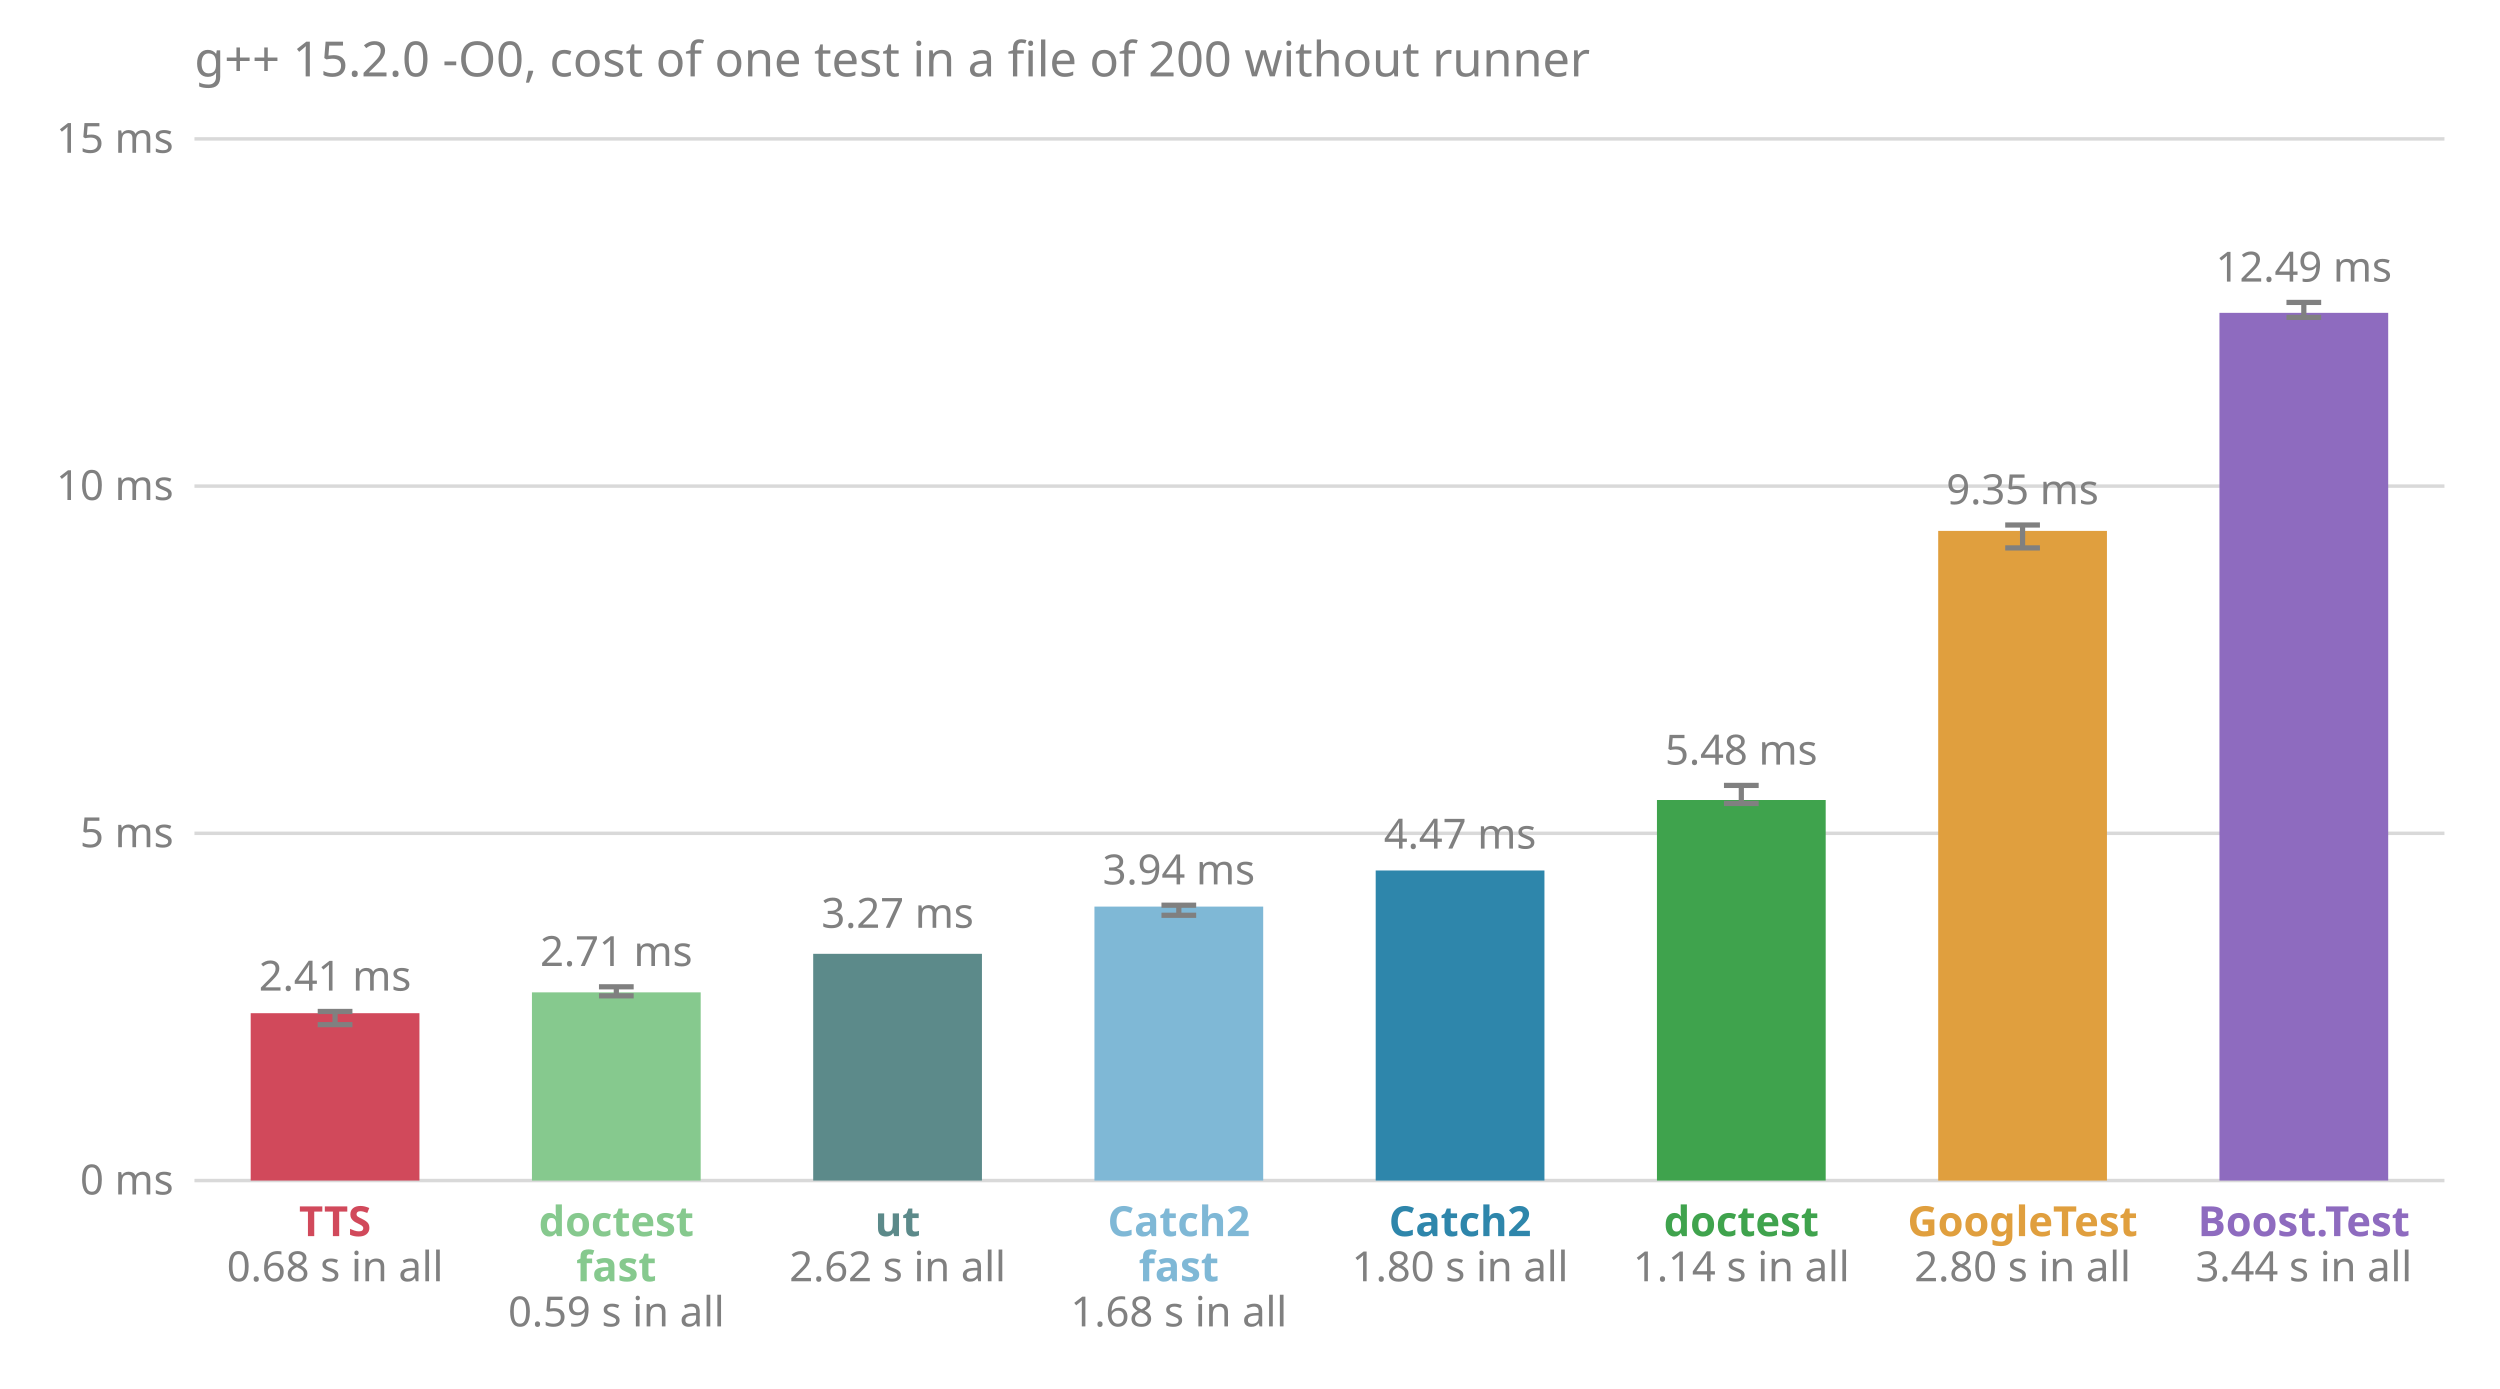
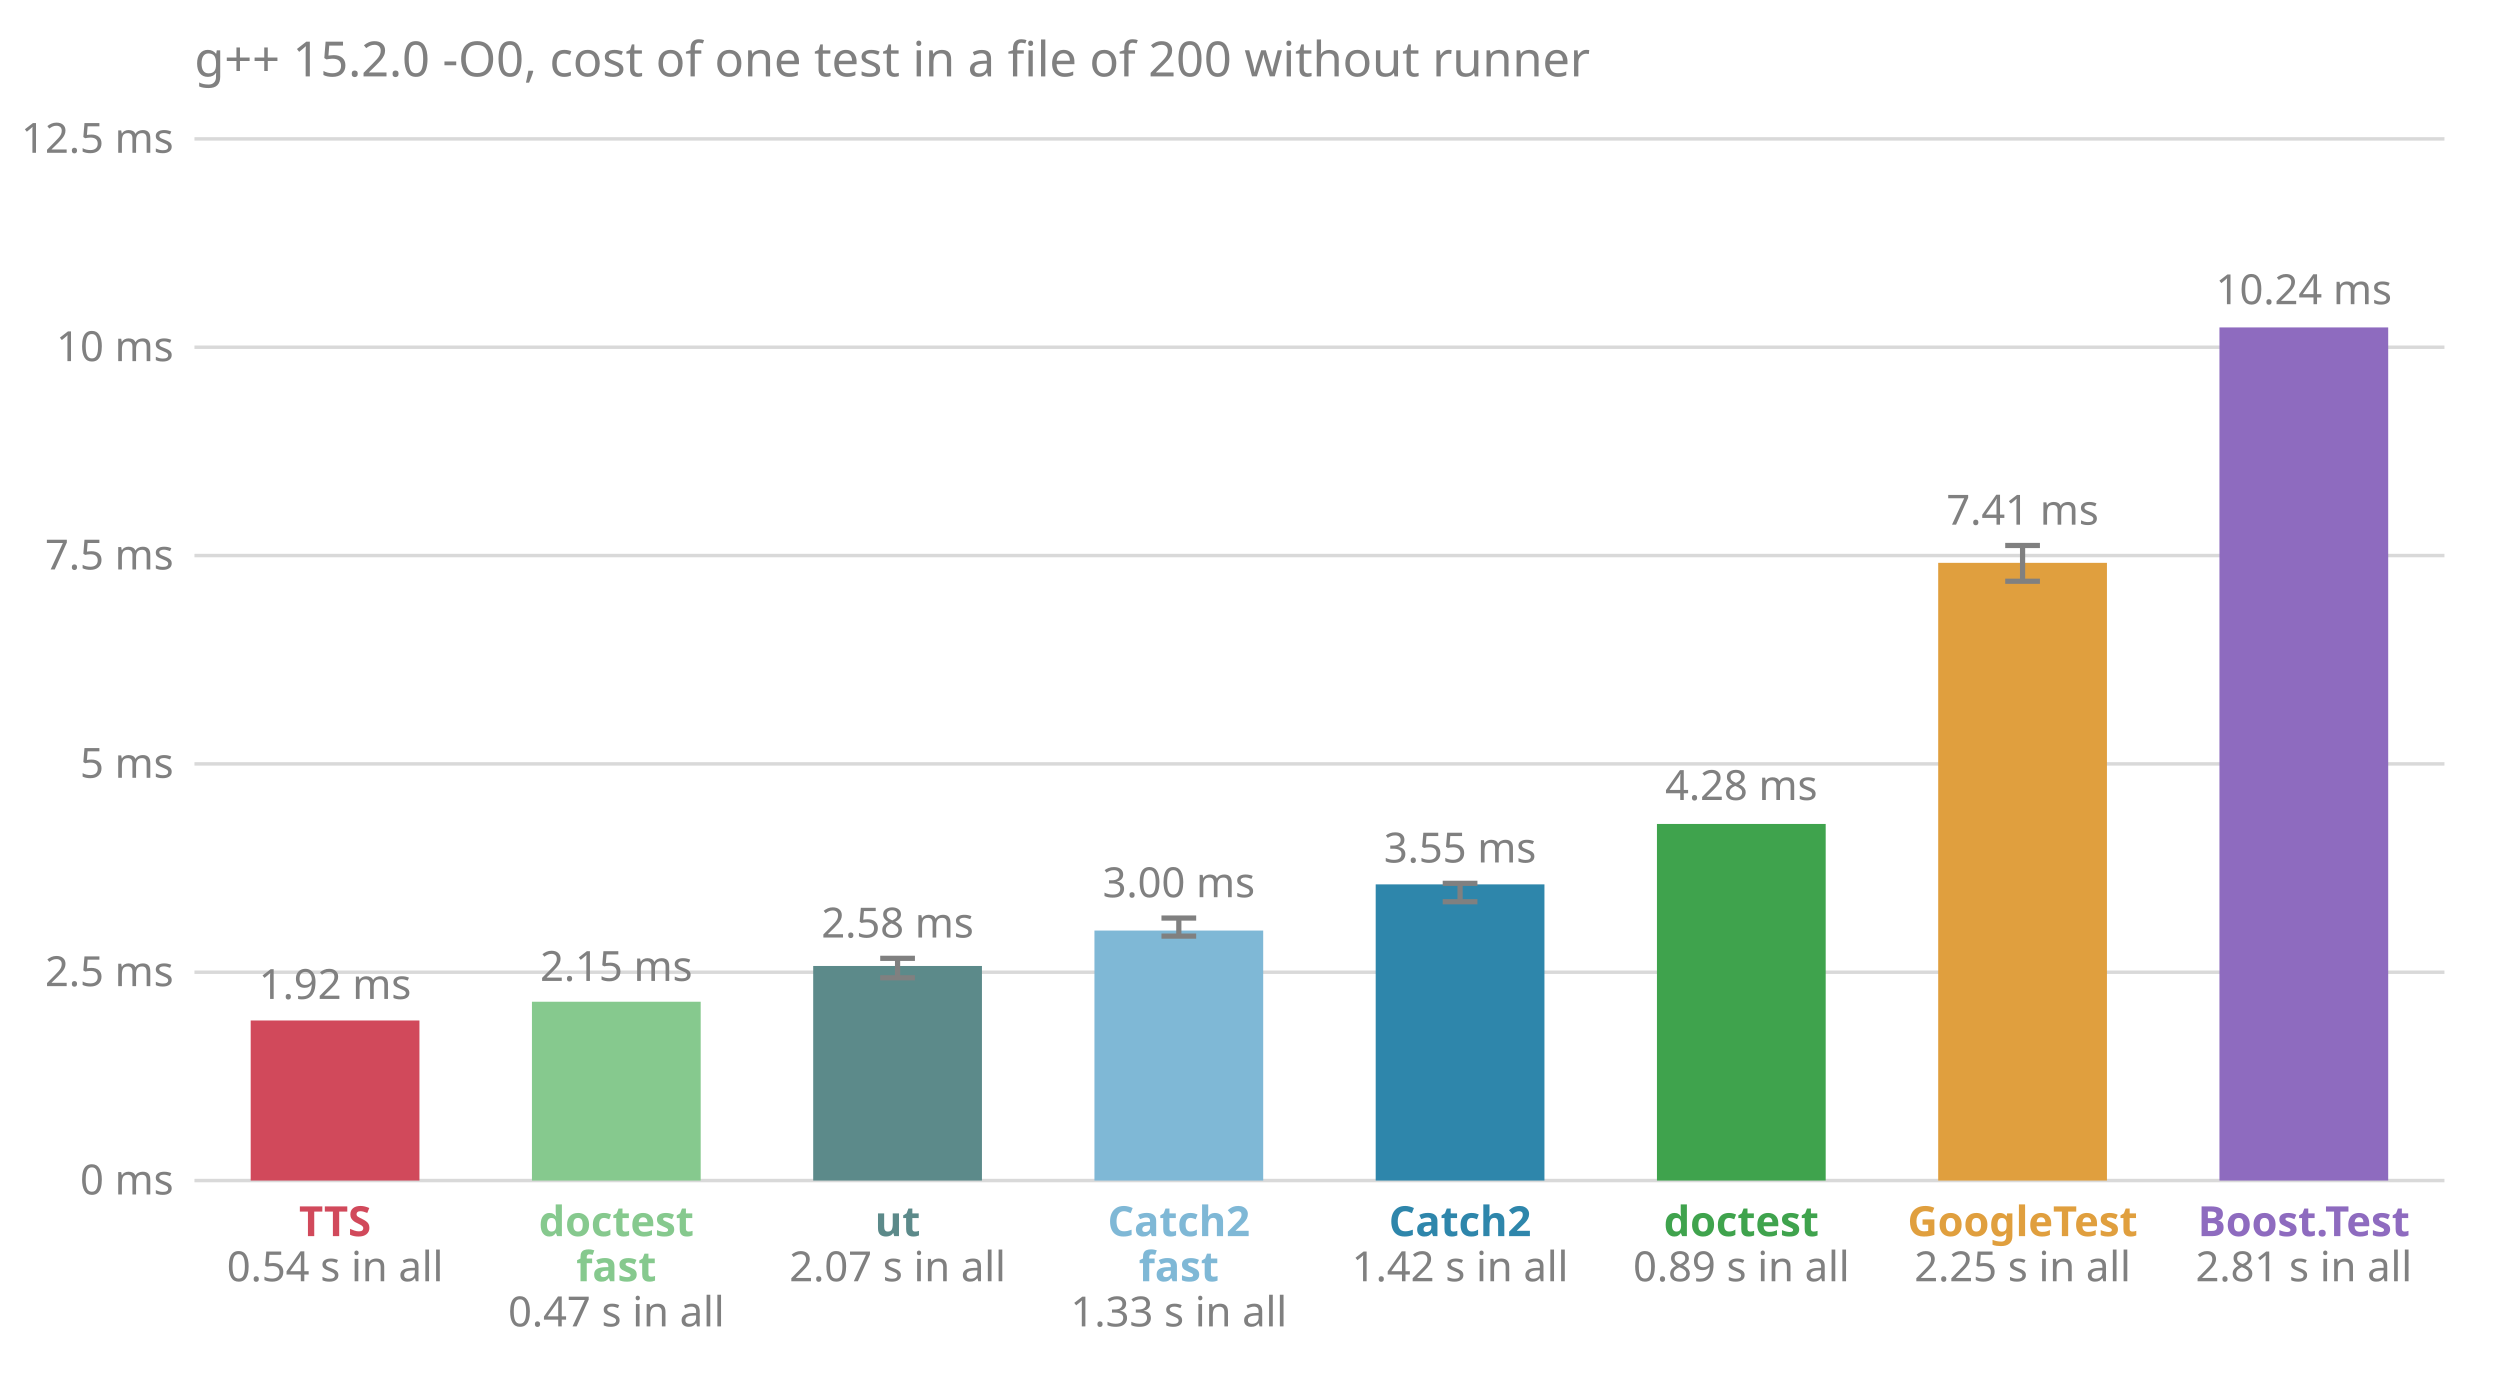
<svg xmlns="http://www.w3.org/2000/svg" viewBox="0 0 720 400" font-family="sans-serif" font-size="12">
  <text x="56.0" y="22.0" fill="#808080" font-size="14">g++ 15.2.0 -O0, cost of one test in a file of 200 without runner</text>
  <line x1="56.0" x2="704.0" y1="340.0" y2="340.0" stroke="#808080" stroke-opacity="0.3" />
  <text x="50.0" y="344.0" fill="#808080" text-anchor="end">0 ms</text>
-   <line x1="56.0" x2="704.0" y1="240.0" y2="240.0" stroke="#808080" stroke-opacity="0.3" />
-   <text x="50.0" y="244.0" fill="#808080" text-anchor="end">5 ms</text>
-   <line x1="56.0" x2="704.0" y1="140.0" y2="140.0" stroke="#808080" stroke-opacity="0.3" />
-   <text x="50.0" y="144.0" fill="#808080" text-anchor="end">10 ms</text>
+   <line x1="56.0" x2="704.0" y1="280.0" y2="280.0" stroke="#808080" stroke-opacity="0.3" />
+   <text x="50.0" y="284.0" fill="#808080" text-anchor="end">2.5 ms</text>
+   <line x1="56.0" x2="704.0" y1="220.0" y2="220.0" stroke="#808080" stroke-opacity="0.3" />
+   <text x="50.0" y="224.0" fill="#808080" text-anchor="end">5 ms</text>
+   <line x1="56.0" x2="704.0" y1="160.0" y2="160.0" stroke="#808080" stroke-opacity="0.3" />
+   <text x="50.0" y="164.0" fill="#808080" text-anchor="end">7.5 ms</text>
+   <line x1="56.0" x2="704.0" y1="100.0" y2="100.0" stroke="#808080" stroke-opacity="0.3" />
+   <text x="50.0" y="104.0" fill="#808080" text-anchor="end">10 ms</text>
  <line x1="56.0" x2="704.0" y1="40.0" y2="40.0" stroke="#808080" stroke-opacity="0.3" />
-   <text x="50.0" y="44.0" fill="#808080" text-anchor="end">15 ms</text>
-   <rect x="72.2" y="291.8" width="48.6" height="48.2" fill="#d1495b" />
-   <line x1="96.5" x2="96.5" y1="295.1" y2="291.3" stroke="#808080" stroke-width="1.5" />
-   <line x1="91.5" x2="101.5" y1="295.1" y2="295.1" stroke="#808080" stroke-width="1.5" />
-   <line x1="91.5" x2="101.5" y1="291.3" y2="291.3" stroke="#808080" stroke-width="1.5" />
-   <text x="96.5" y="285.3" fill="#808080" text-anchor="middle">2.41 ms</text>
+   <text x="50.0" y="44.0" fill="#808080" text-anchor="end">12.5 ms</text>
+   <rect x="72.2" y="293.9" width="48.6" height="46.1" fill="#d1495b" />
+   <text x="96.5" y="287.7" fill="#808080" text-anchor="middle">1.92 ms</text>
  <text x="96.5" y="356.0" fill="#d1495b" font-weight="bold" text-anchor="middle">TTS</text>
-   <text x="96.5" y="369.0" fill="#808080" text-anchor="middle">0.68 s in all</text>
-   <rect x="153.2" y="285.8" width="48.6" height="54.2" fill="#86c98e" />
-   <line x1="177.5" x2="177.5" y1="286.8" y2="284.2" stroke="#808080" stroke-width="1.5" />
-   <line x1="172.5" x2="182.5" y1="286.8" y2="286.8" stroke="#808080" stroke-width="1.5" />
-   <line x1="172.5" x2="182.5" y1="284.2" y2="284.2" stroke="#808080" stroke-width="1.5" />
-   <text x="177.5" y="278.2" fill="#808080" text-anchor="middle">2.71 ms</text>
+   <text x="96.5" y="369.0" fill="#808080" text-anchor="middle">0.54 s in all</text>
+   <rect x="153.2" y="288.5" width="48.6" height="51.5" fill="#86c98e" />
+   <text x="177.5" y="282.5" fill="#808080" text-anchor="middle">2.15 ms</text>
  <text x="177.5" y="356.0" fill="#86c98e" font-weight="bold" text-anchor="middle">doctest</text>
  <text x="177.5" y="369.0" fill="#86c98e" font-weight="bold" text-anchor="middle">fast</text>
-   <text x="177.5" y="382.0" fill="#808080" text-anchor="middle">0.59 s in all</text>
-   <rect x="234.2" y="274.7" width="48.6" height="65.3" fill="#5c8a8a" />
-   <text x="258.5" y="267.2" fill="#808080" text-anchor="middle">3.27 ms</text>
+   <text x="177.5" y="382.0" fill="#808080" text-anchor="middle">0.47 s in all</text>
+   <rect x="234.2" y="278.2" width="48.6" height="61.8" fill="#5c8a8a" />
+   <line x1="258.5" x2="258.5" y1="281.6" y2="276.0" stroke="#808080" stroke-width="1.5" />
+   <line x1="253.5" x2="263.5" y1="281.6" y2="281.6" stroke="#808080" stroke-width="1.5" />
+   <line x1="253.5" x2="263.5" y1="276.0" y2="276.0" stroke="#808080" stroke-width="1.5" />
+   <text x="258.5" y="270.0" fill="#808080" text-anchor="middle">2.58 ms</text>
  <text x="258.5" y="356.0" fill="#5c8a8a" font-weight="bold" text-anchor="middle">ut</text>
-   <text x="258.5" y="369.0" fill="#808080" text-anchor="middle">2.62 s in all</text>
-   <rect x="315.2" y="261.1" width="48.6" height="78.9" fill="#7fb8d6" />
-   <line x1="339.5" x2="339.5" y1="263.6" y2="260.7" stroke="#808080" stroke-width="1.5" />
-   <line x1="334.5" x2="344.5" y1="263.6" y2="263.6" stroke="#808080" stroke-width="1.5" />
-   <line x1="334.5" x2="344.5" y1="260.7" y2="260.7" stroke="#808080" stroke-width="1.5" />
-   <text x="339.5" y="254.7" fill="#808080" text-anchor="middle">3.94 ms</text>
+   <text x="258.5" y="369.0" fill="#808080" text-anchor="middle">2.07 s in all</text>
+   <rect x="315.2" y="268.0" width="48.6" height="72.0" fill="#7fb8d6" />
+   <line x1="339.5" x2="339.5" y1="269.6" y2="264.4" stroke="#808080" stroke-width="1.5" />
+   <line x1="334.5" x2="344.5" y1="269.6" y2="269.6" stroke="#808080" stroke-width="1.5" />
+   <line x1="334.5" x2="344.5" y1="264.4" y2="264.4" stroke="#808080" stroke-width="1.5" />
+   <text x="339.5" y="258.4" fill="#808080" text-anchor="middle">3.00 ms</text>
  <text x="339.5" y="356.0" fill="#7fb8d6" font-weight="bold" text-anchor="middle">Catch2</text>
  <text x="339.5" y="369.0" fill="#7fb8d6" font-weight="bold" text-anchor="middle">fast</text>
-   <text x="339.5" y="382.0" fill="#808080" text-anchor="middle">1.68 s in all</text>
-   <rect x="396.2" y="250.7" width="48.6" height="89.3" fill="#2e86ab" />
-   <text x="420.5" y="244.4" fill="#808080" text-anchor="middle">4.47 ms</text>
+   <text x="339.5" y="382.0" fill="#808080" text-anchor="middle">1.33 s in all</text>
+   <rect x="396.2" y="254.7" width="48.6" height="85.3" fill="#2e86ab" />
+   <line x1="420.5" x2="420.5" y1="259.7" y2="254.4" stroke="#808080" stroke-width="1.5" />
+   <line x1="415.5" x2="425.5" y1="259.7" y2="259.7" stroke="#808080" stroke-width="1.5" />
+   <line x1="415.5" x2="425.5" y1="254.4" y2="254.4" stroke="#808080" stroke-width="1.5" />
+   <text x="420.5" y="248.4" fill="#808080" text-anchor="middle">3.55 ms</text>
  <text x="420.5" y="356.0" fill="#2e86ab" font-weight="bold" text-anchor="middle">Catch2</text>
-   <text x="420.5" y="369.0" fill="#808080" text-anchor="middle">1.80 s in all</text>
-   <rect x="477.2" y="230.4" width="48.6" height="109.6" fill="#3fa34d" />
-   <line x1="501.5" x2="501.5" y1="231.4" y2="226.2" stroke="#808080" stroke-width="1.5" />
-   <line x1="496.5" x2="506.5" y1="231.4" y2="231.4" stroke="#808080" stroke-width="1.5" />
-   <line x1="496.5" x2="506.5" y1="226.2" y2="226.2" stroke="#808080" stroke-width="1.5" />
-   <text x="501.5" y="220.2" fill="#808080" text-anchor="middle">5.48 ms</text>
+   <text x="420.5" y="369.0" fill="#808080" text-anchor="middle">1.42 s in all</text>
+   <rect x="477.2" y="237.3" width="48.6" height="102.7" fill="#3fa34d" />
+   <text x="501.5" y="230.4" fill="#808080" text-anchor="middle">4.28 ms</text>
  <text x="501.5" y="356.0" fill="#3fa34d" font-weight="bold" text-anchor="middle">doctest</text>
-   <text x="501.5" y="369.0" fill="#808080" text-anchor="middle">1.14 s in all</text>
-   <rect x="558.2" y="152.9" width="48.6" height="187.1" fill="#e09f3e" />
-   <line x1="582.5" x2="582.5" y1="157.8" y2="151.2" stroke="#808080" stroke-width="1.5" />
-   <line x1="577.5" x2="587.5" y1="157.8" y2="157.8" stroke="#808080" stroke-width="1.5" />
-   <line x1="577.5" x2="587.5" y1="151.2" y2="151.2" stroke="#808080" stroke-width="1.5" />
-   <text x="582.5" y="145.2" fill="#808080" text-anchor="middle">9.35 ms</text>
+   <text x="501.5" y="369.0" fill="#808080" text-anchor="middle">0.89 s in all</text>
+   <rect x="558.2" y="162.1" width="48.6" height="177.9" fill="#e09f3e" />
+   <line x1="582.5" x2="582.5" y1="167.4" y2="157.1" stroke="#808080" stroke-width="1.5" />
+   <line x1="577.5" x2="587.5" y1="167.4" y2="167.4" stroke="#808080" stroke-width="1.5" />
+   <line x1="577.5" x2="587.5" y1="157.1" y2="157.1" stroke="#808080" stroke-width="1.5" />
+   <text x="582.5" y="151.1" fill="#808080" text-anchor="middle">7.41 ms</text>
  <text x="582.5" y="356.0" fill="#e09f3e" font-weight="bold" text-anchor="middle">GoogleTest</text>
-   <text x="582.5" y="369.0" fill="#808080" text-anchor="middle">2.80 s in all</text>
-   <rect x="639.2" y="90.1" width="48.6" height="249.9" fill="#8e6bbf" />
-   <line x1="663.5" x2="663.5" y1="91.4" y2="87.1" stroke="#808080" stroke-width="1.5" />
-   <line x1="658.5" x2="668.5" y1="91.4" y2="91.4" stroke="#808080" stroke-width="1.5" />
-   <line x1="658.5" x2="668.5" y1="87.1" y2="87.1" stroke="#808080" stroke-width="1.5" />
-   <text x="663.5" y="81.1" fill="#808080" text-anchor="middle">12.49 ms</text>
+   <text x="582.5" y="369.0" fill="#808080" text-anchor="middle">2.25 s in all</text>
+   <rect x="639.2" y="94.3" width="48.6" height="245.7" fill="#8e6bbf" />
+   <text x="663.5" y="87.6" fill="#808080" text-anchor="middle">10.24 ms</text>
  <text x="663.5" y="356.0" fill="#8e6bbf" font-weight="bold" text-anchor="middle">Boost.Test</text>
-   <text x="663.5" y="369.0" fill="#808080" text-anchor="middle">3.44 s in all</text>
+   <text x="663.5" y="369.0" fill="#808080" text-anchor="middle">2.81 s in all</text>
</svg>
